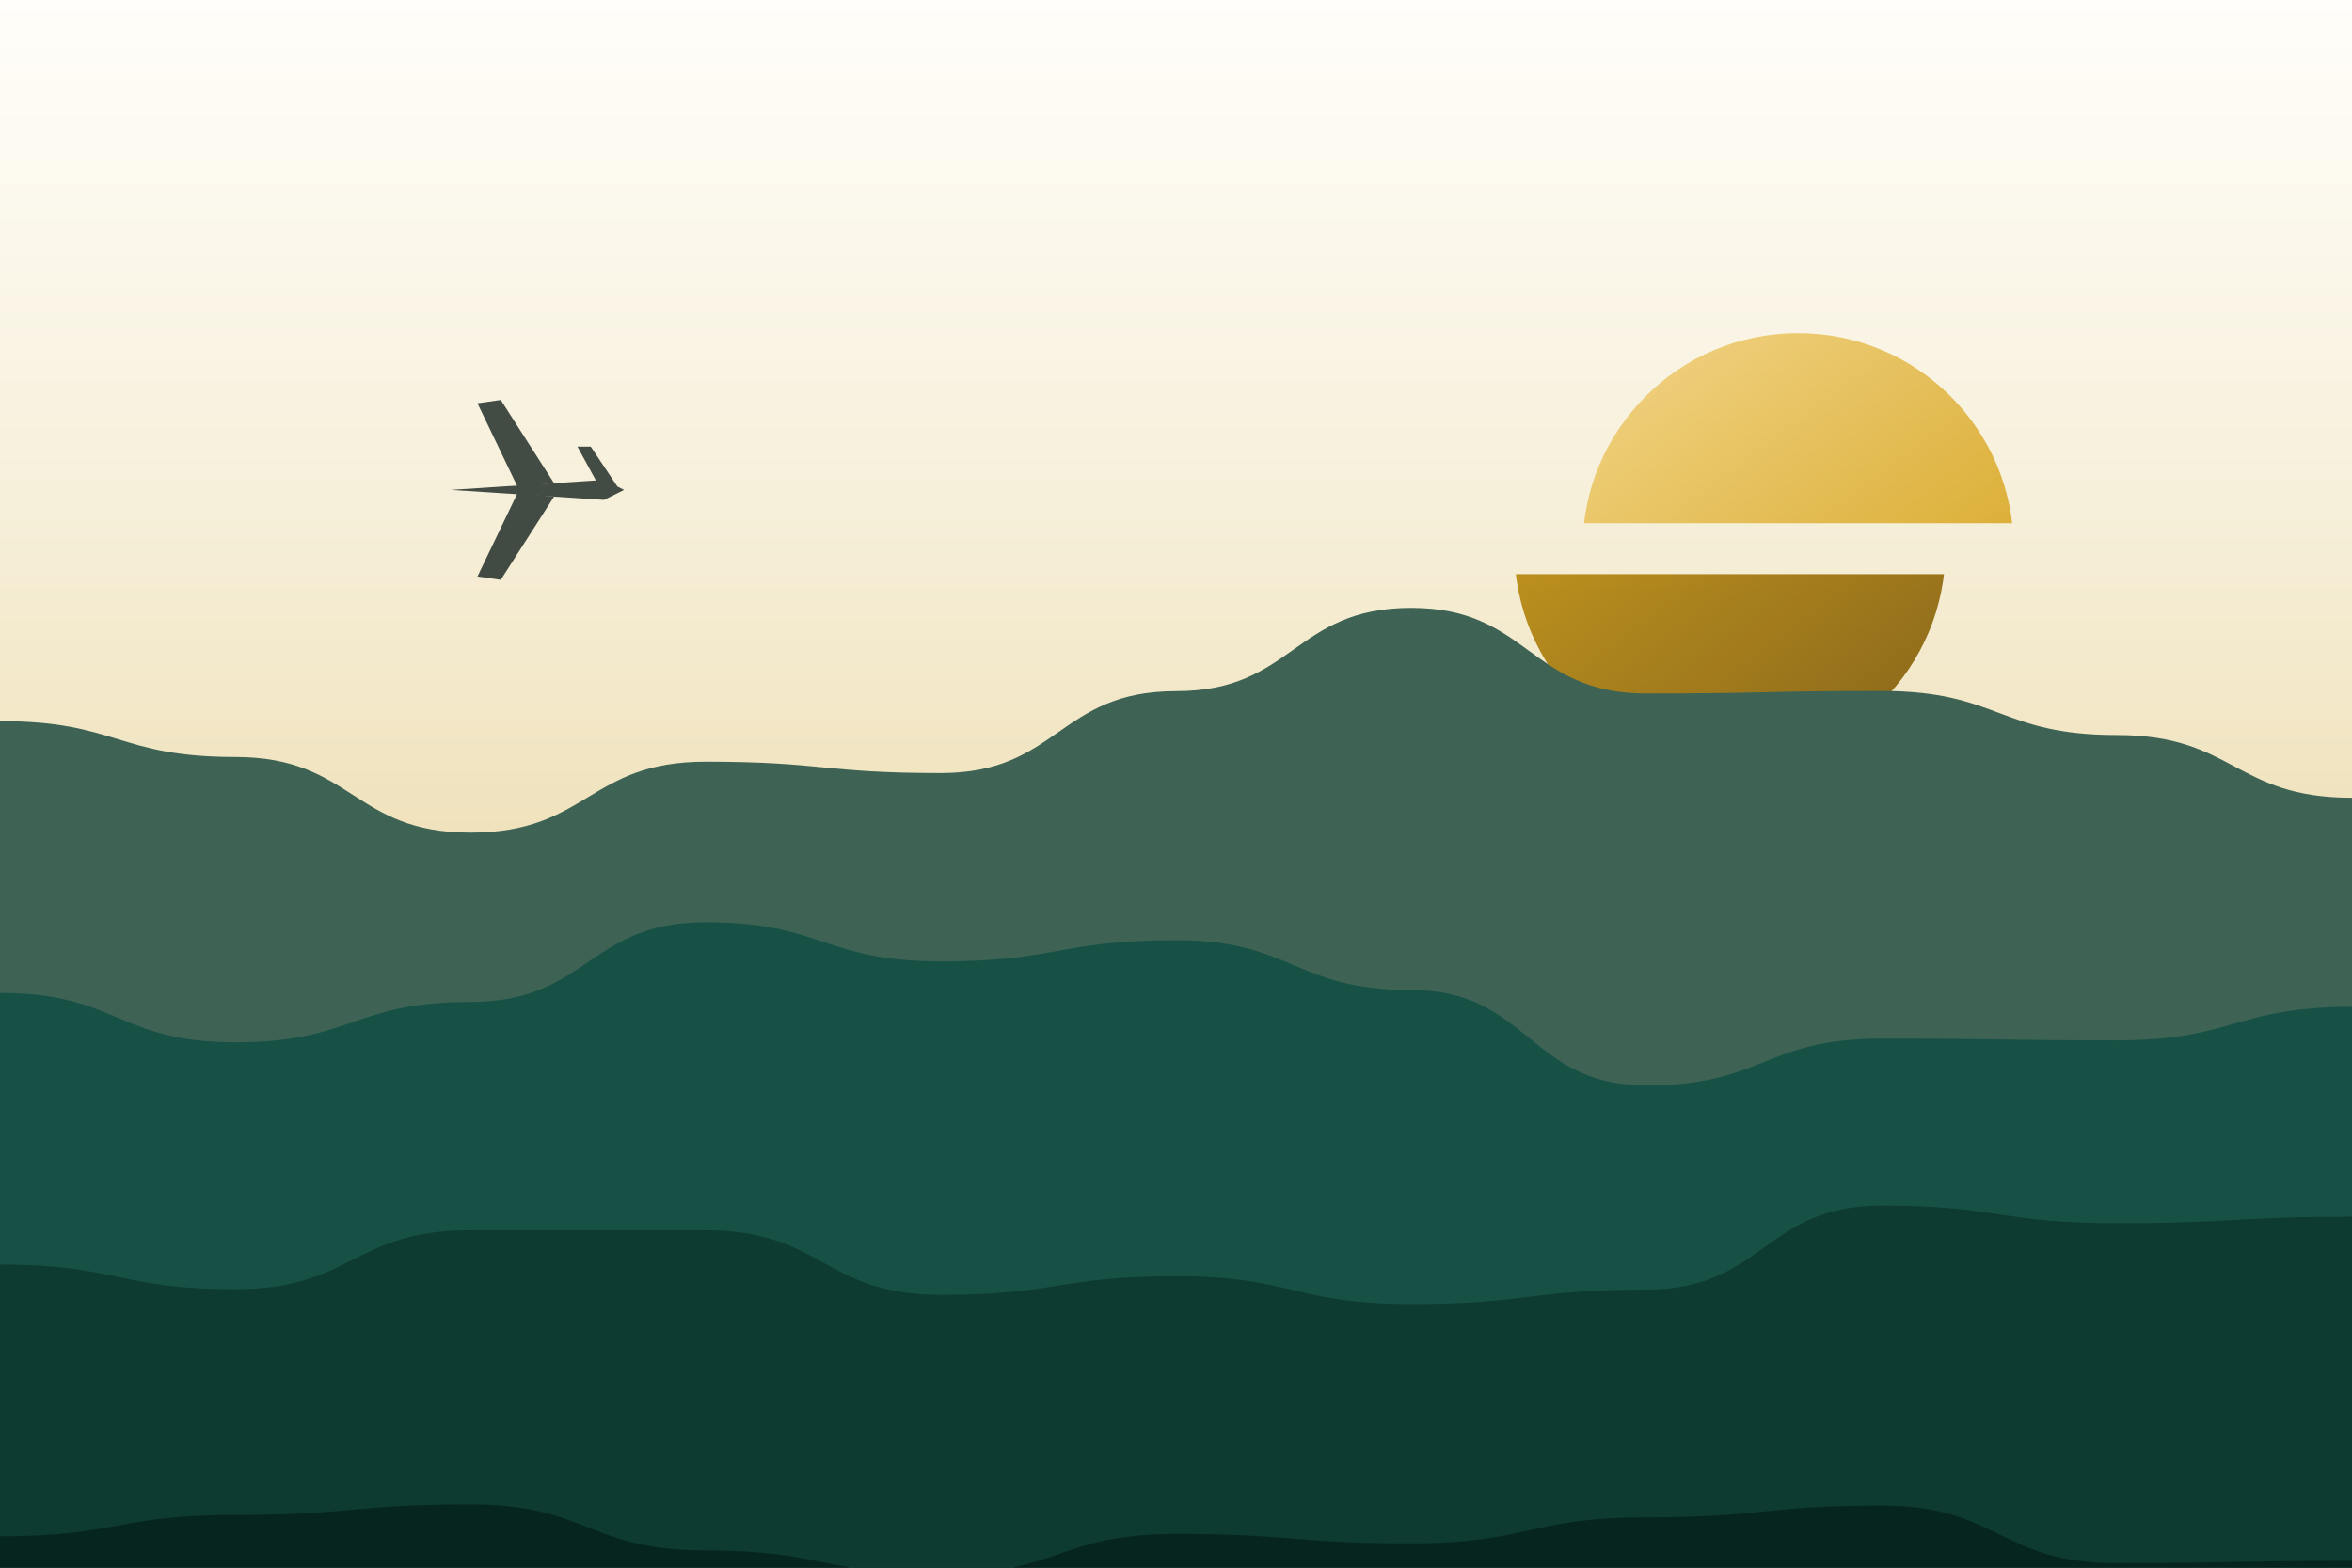
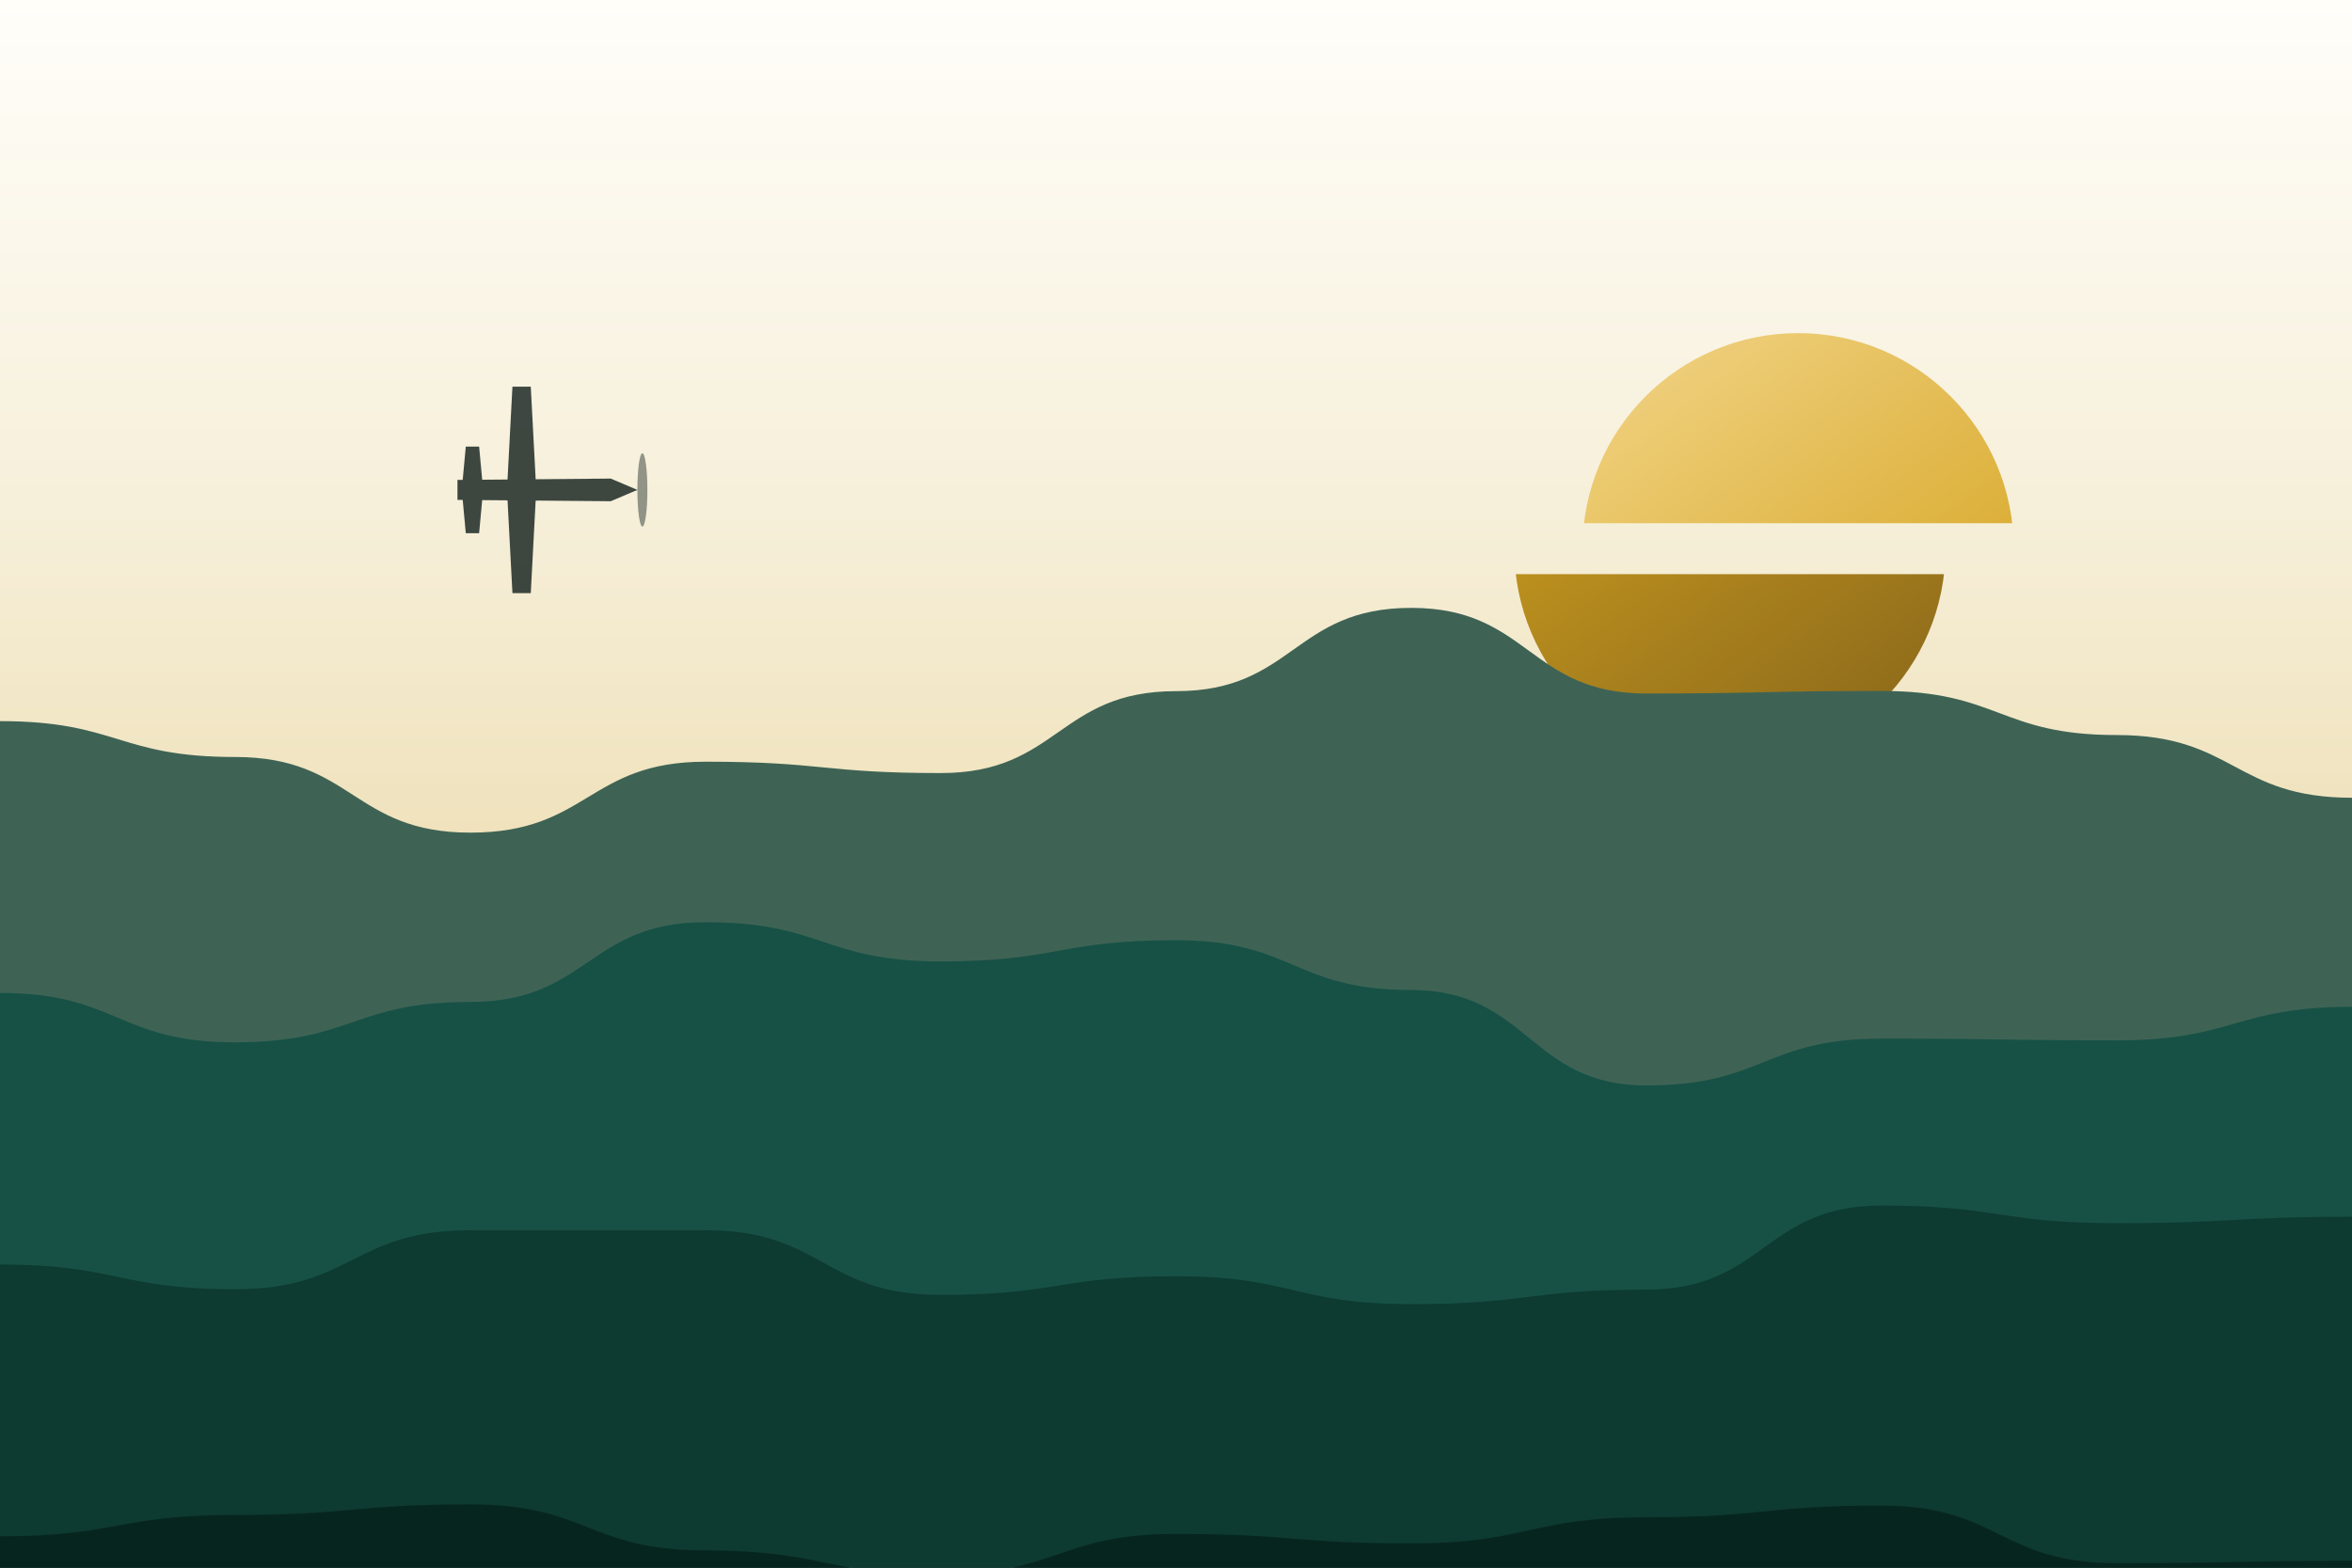
<svg xmlns="http://www.w3.org/2000/svg" viewBox="0 0 1200 800" width="1200" height="800" role="img">
  <defs>
    <linearGradient id="sky" x1="0" y1="0" x2="0" y2="1">
      <stop offset="0.00" stop-color="#FFFEFA" />
      <stop offset="0.33" stop-color="#F6EFD9" />
      <stop offset="0.67" stop-color="#EBD9A8" />
      <stop offset="1.00" stop-color="#E0BE72" />
    </linearGradient>
    <linearGradient id="sunL" x1="0" y1="0" x2="0.75" y2="1">
      <stop offset="0" stop-color="#F2D484" />
      <stop offset="1" stop-color="#D2A017" />
    </linearGradient>
    <linearGradient id="sunD" x1="0" y1="0" x2="0.75" y2="1">
      <stop offset="0" stop-color="#D2A017" />
      <stop offset="1" stop-color="#8A6512" />
    </linearGradient>
    <clipPath id="ct">
      <rect x="0" y="0" width="1200" height="267" />
    </clipPath>
    <clipPath id="cb">
      <rect x="0" y="293" width="1200" height="800" />
    </clipPath>
  </defs>
  <rect width="1200" height="800" fill="url(#sky)" />
  <g clip-path="url(#ct)">
    <circle cx="917.4" cy="280" r="110" fill="url(#sunL)" opacity=".95" />
  </g>
  <g clip-path="url(#cb)">
    <circle cx="882.6" cy="280" r="110" fill="url(#sunD)" opacity=".95" />
  </g>
  <path d="M0 368 C60 368 60 386.3 120 386.3 C180 386.3 180 424.9 240 424.9 C300 424.9 300 388.7 360 388.7 C420 388.7 420 394.5 480 394.5 C540 394.5 540 352.7 600 352.7 C660 352.7 660 310.2 720 310.2 C780 310.2 780 353.9 840 353.9 C900 353.9 900 352.6 960 352.6 C1020 352.6 1020 375.1 1080 375.1 C1140 375.1 1140 407.1 1200 407.1 L1200 800 L0 800 Z" fill="#3E6355" opacity="1" />
  <path d="M0 506.7 C60 506.7 60 531.9 120 531.9 C180 531.9 180 511.3 240 511.3 C300 511.3 300 470.6 360 470.6 C420 470.6 420 490.6 480 490.6 C540 490.6 540 479.8 600 479.8 C660 479.8 660 505.2 720 505.2 C780 505.2 780 553.9 840 553.9 C900 553.9 900 530 960 530 C1020 530 1020 530.9 1080 530.9 C1140 530.9 1140 513.8 1200 513.8 L1200 800 L0 800 Z" fill="#175145" opacity="1" />
  <path d="M0 645.3 C60 645.3 60 657.9 120 657.9 C180 657.9 180 627.8 240 627.8 C300 627.8 300 627.8 360 627.8 C420 627.8 420 660.8 480 660.8 C540 660.8 540 651.3 600 651.3 C660 651.3 660 665.5 720 665.5 C780 665.5 780 658.1 840 658.1 C900 658.1 900 615.2 960 615.2 C1020 615.2 1020 624.2 1080 624.2 C1140 624.2 1140 620.9 1200 620.9 L1200 800 L0 800 Z" fill="#0D3A31" opacity="1" />
  <path d="M0 784 C60 784 60 773.1 120 773.1 C180 773.1 180 767.7 240 767.7 C300 767.7 300 791.2 360 791.2 C420 791.2 420 803.4 480 803.4 C540 803.4 540 782.8 600 782.8 C660 782.8 660 787.6 720 787.6 C780 787.6 780 774.3 840 774.3 C900 774.3 900 768.3 960 768.3 C1020 768.3 1020 797.7 1080 797.7 C1140 797.7 1140 796.5 1200 796.5 L1200 800 L0 800 Z" fill="#07251F" opacity="1" />
-   <g transform="translate(230,250) scale(1.7)" fill="#0F1D19" opacity=".78">
-     <path d="M0 0 L46 -3 L52 0 L46 3 Z" />
-     <path d="M20 -1 L8 -26 L15 -27 L31 -2 Z" />
-     <path d="M20 1 L8 26 L15 27 L31 2 Z" />
-     <path d="M44 -2 L38 -13 L42 -13 L50 -1 Z" />
+   <g transform="translate(230,250) scale(1.7)" fill="#0F1D19" opacity=".8">
+     <path d="M2 -3 L48 -3.4 L56 0 L48 3.4 L2 3 Z" />
+     <path d="M17 -2.6 L18.5 -31 L24 -31 L25.5 -2.6 Z" />
+     <path d="M17 2.6 L18.5 31 L24 31 L25.5 2.6 Z" />
+     <path d="M3.5 -2.2 L4.5 -13 L8.5 -13 L9.5 -2.2 Z" />
+     <path d="M3.5 2.2 L4.5 13 L8.5 13 L9.5 2.2 Z" />
+     <ellipse cx="57.5" cy="0" rx="1.5" ry="11" opacity=".55" />
  </g>
</svg>
